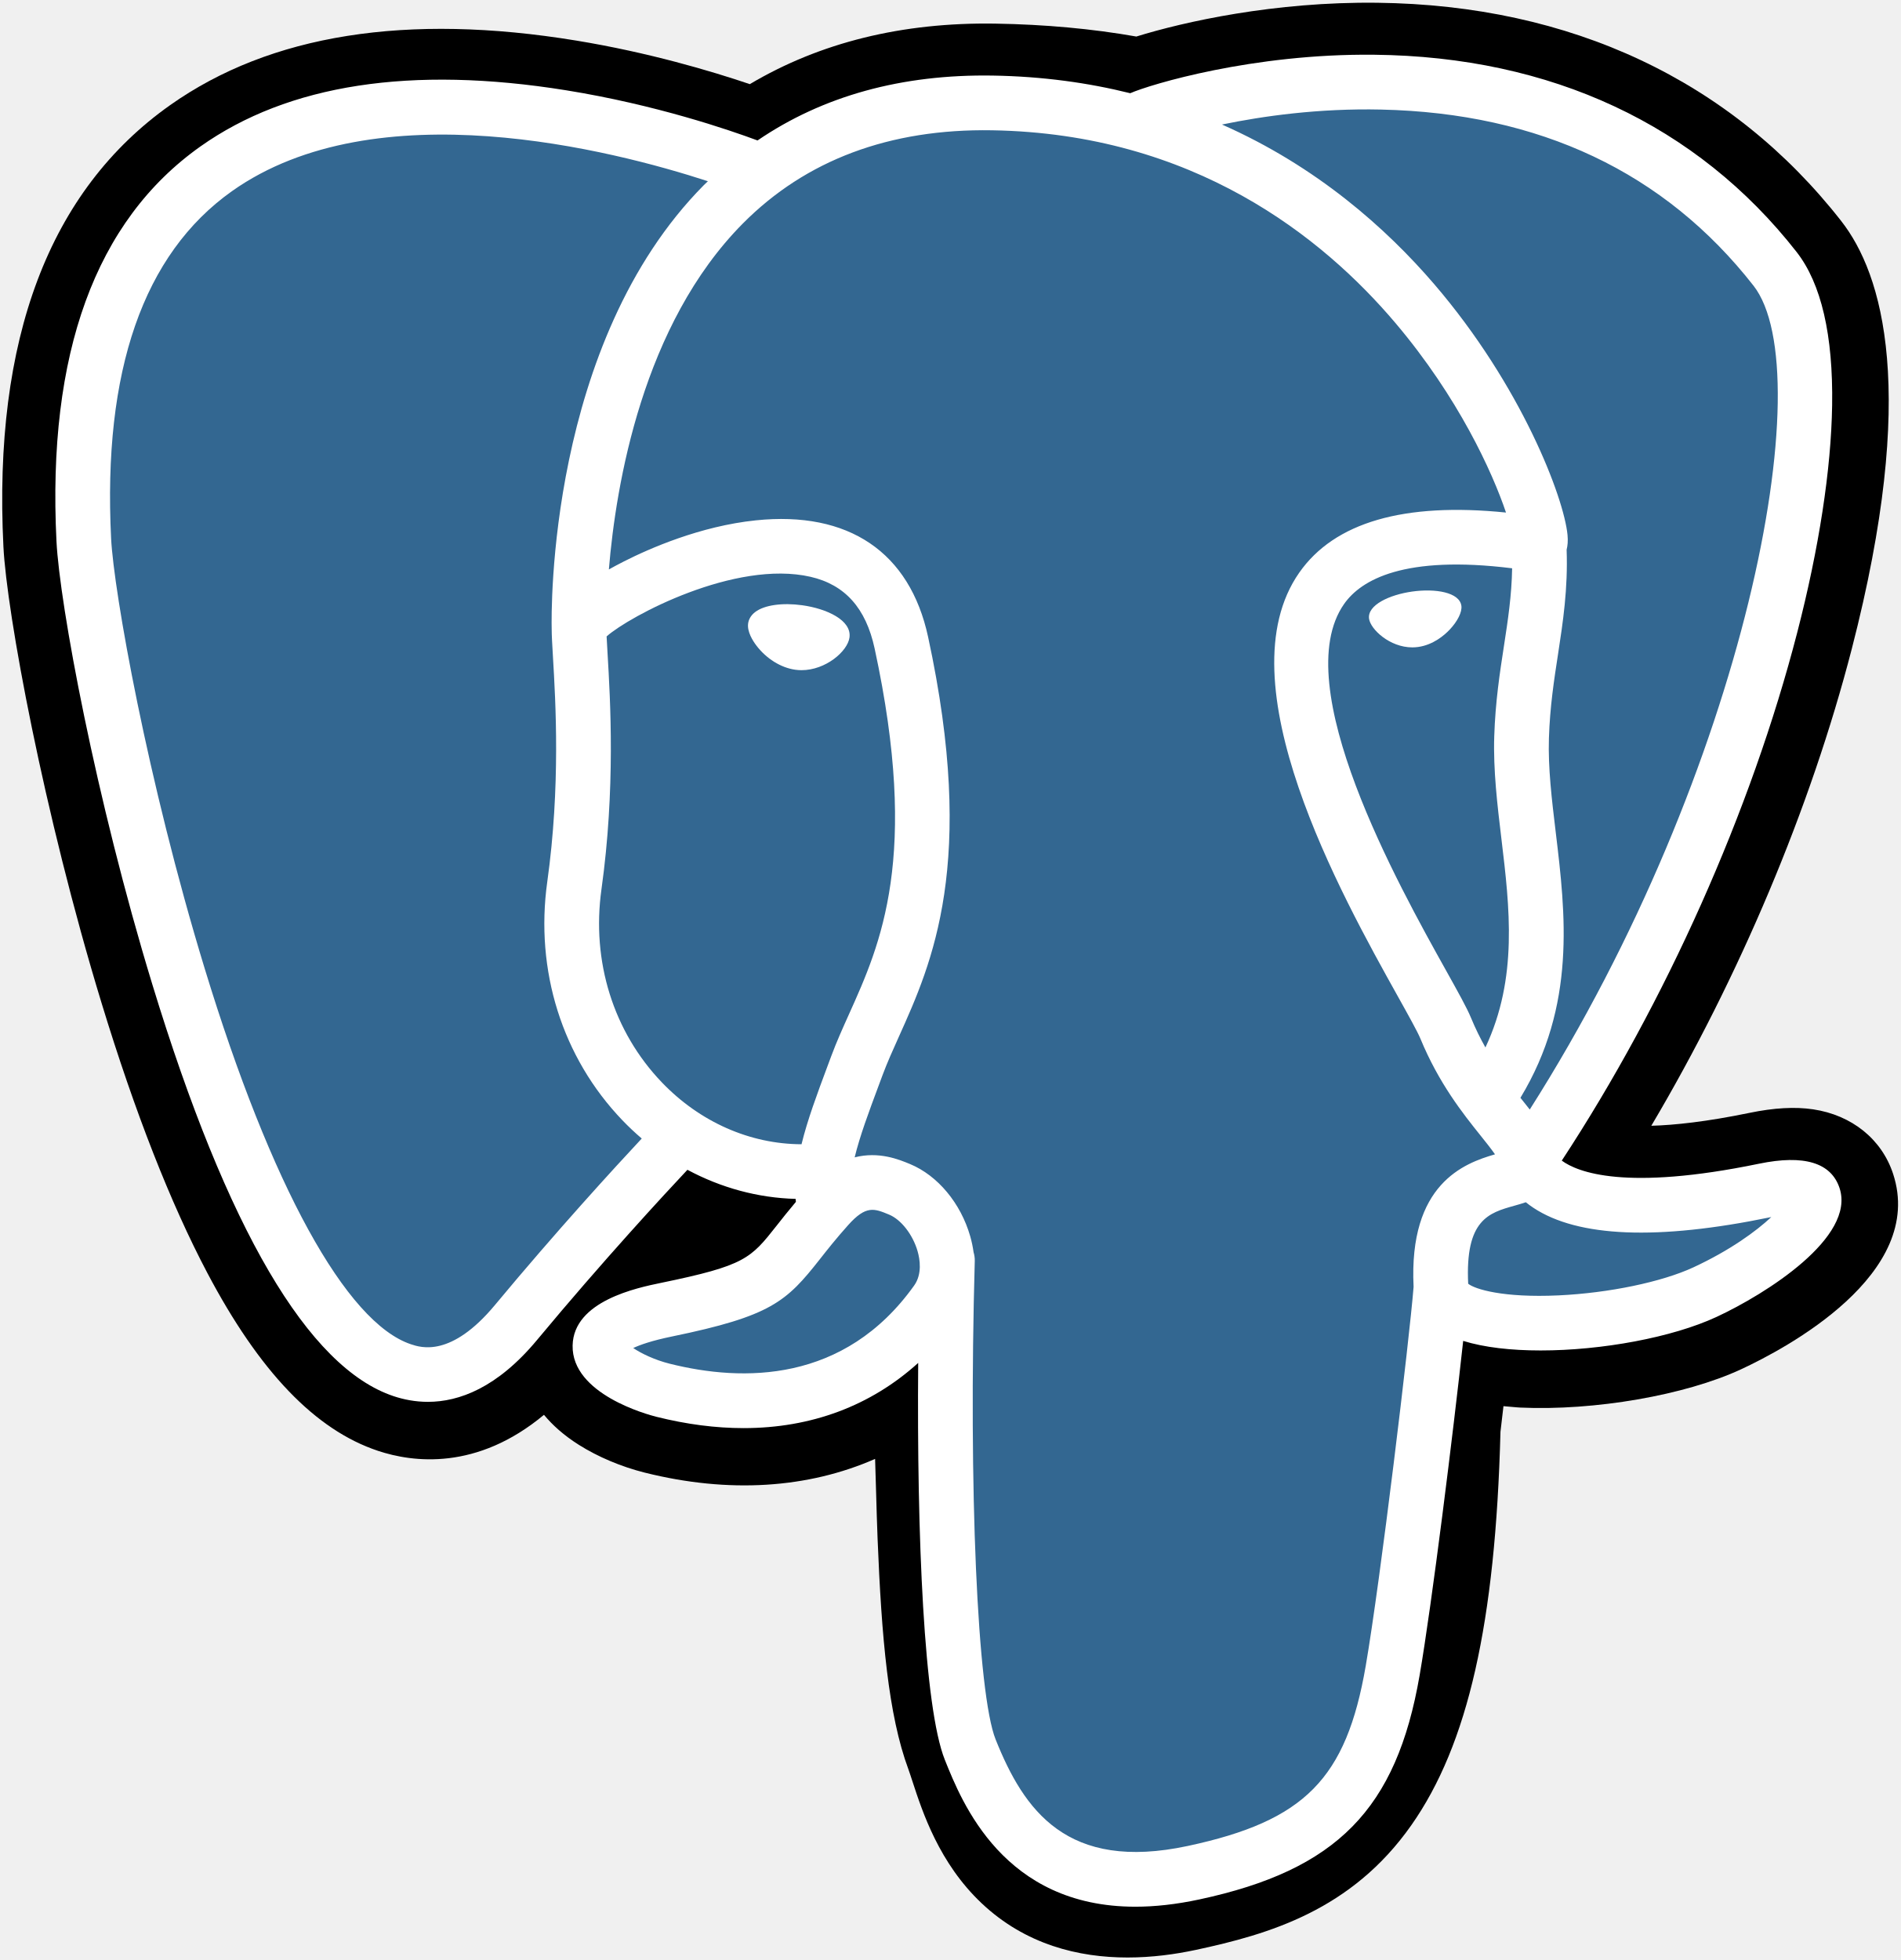
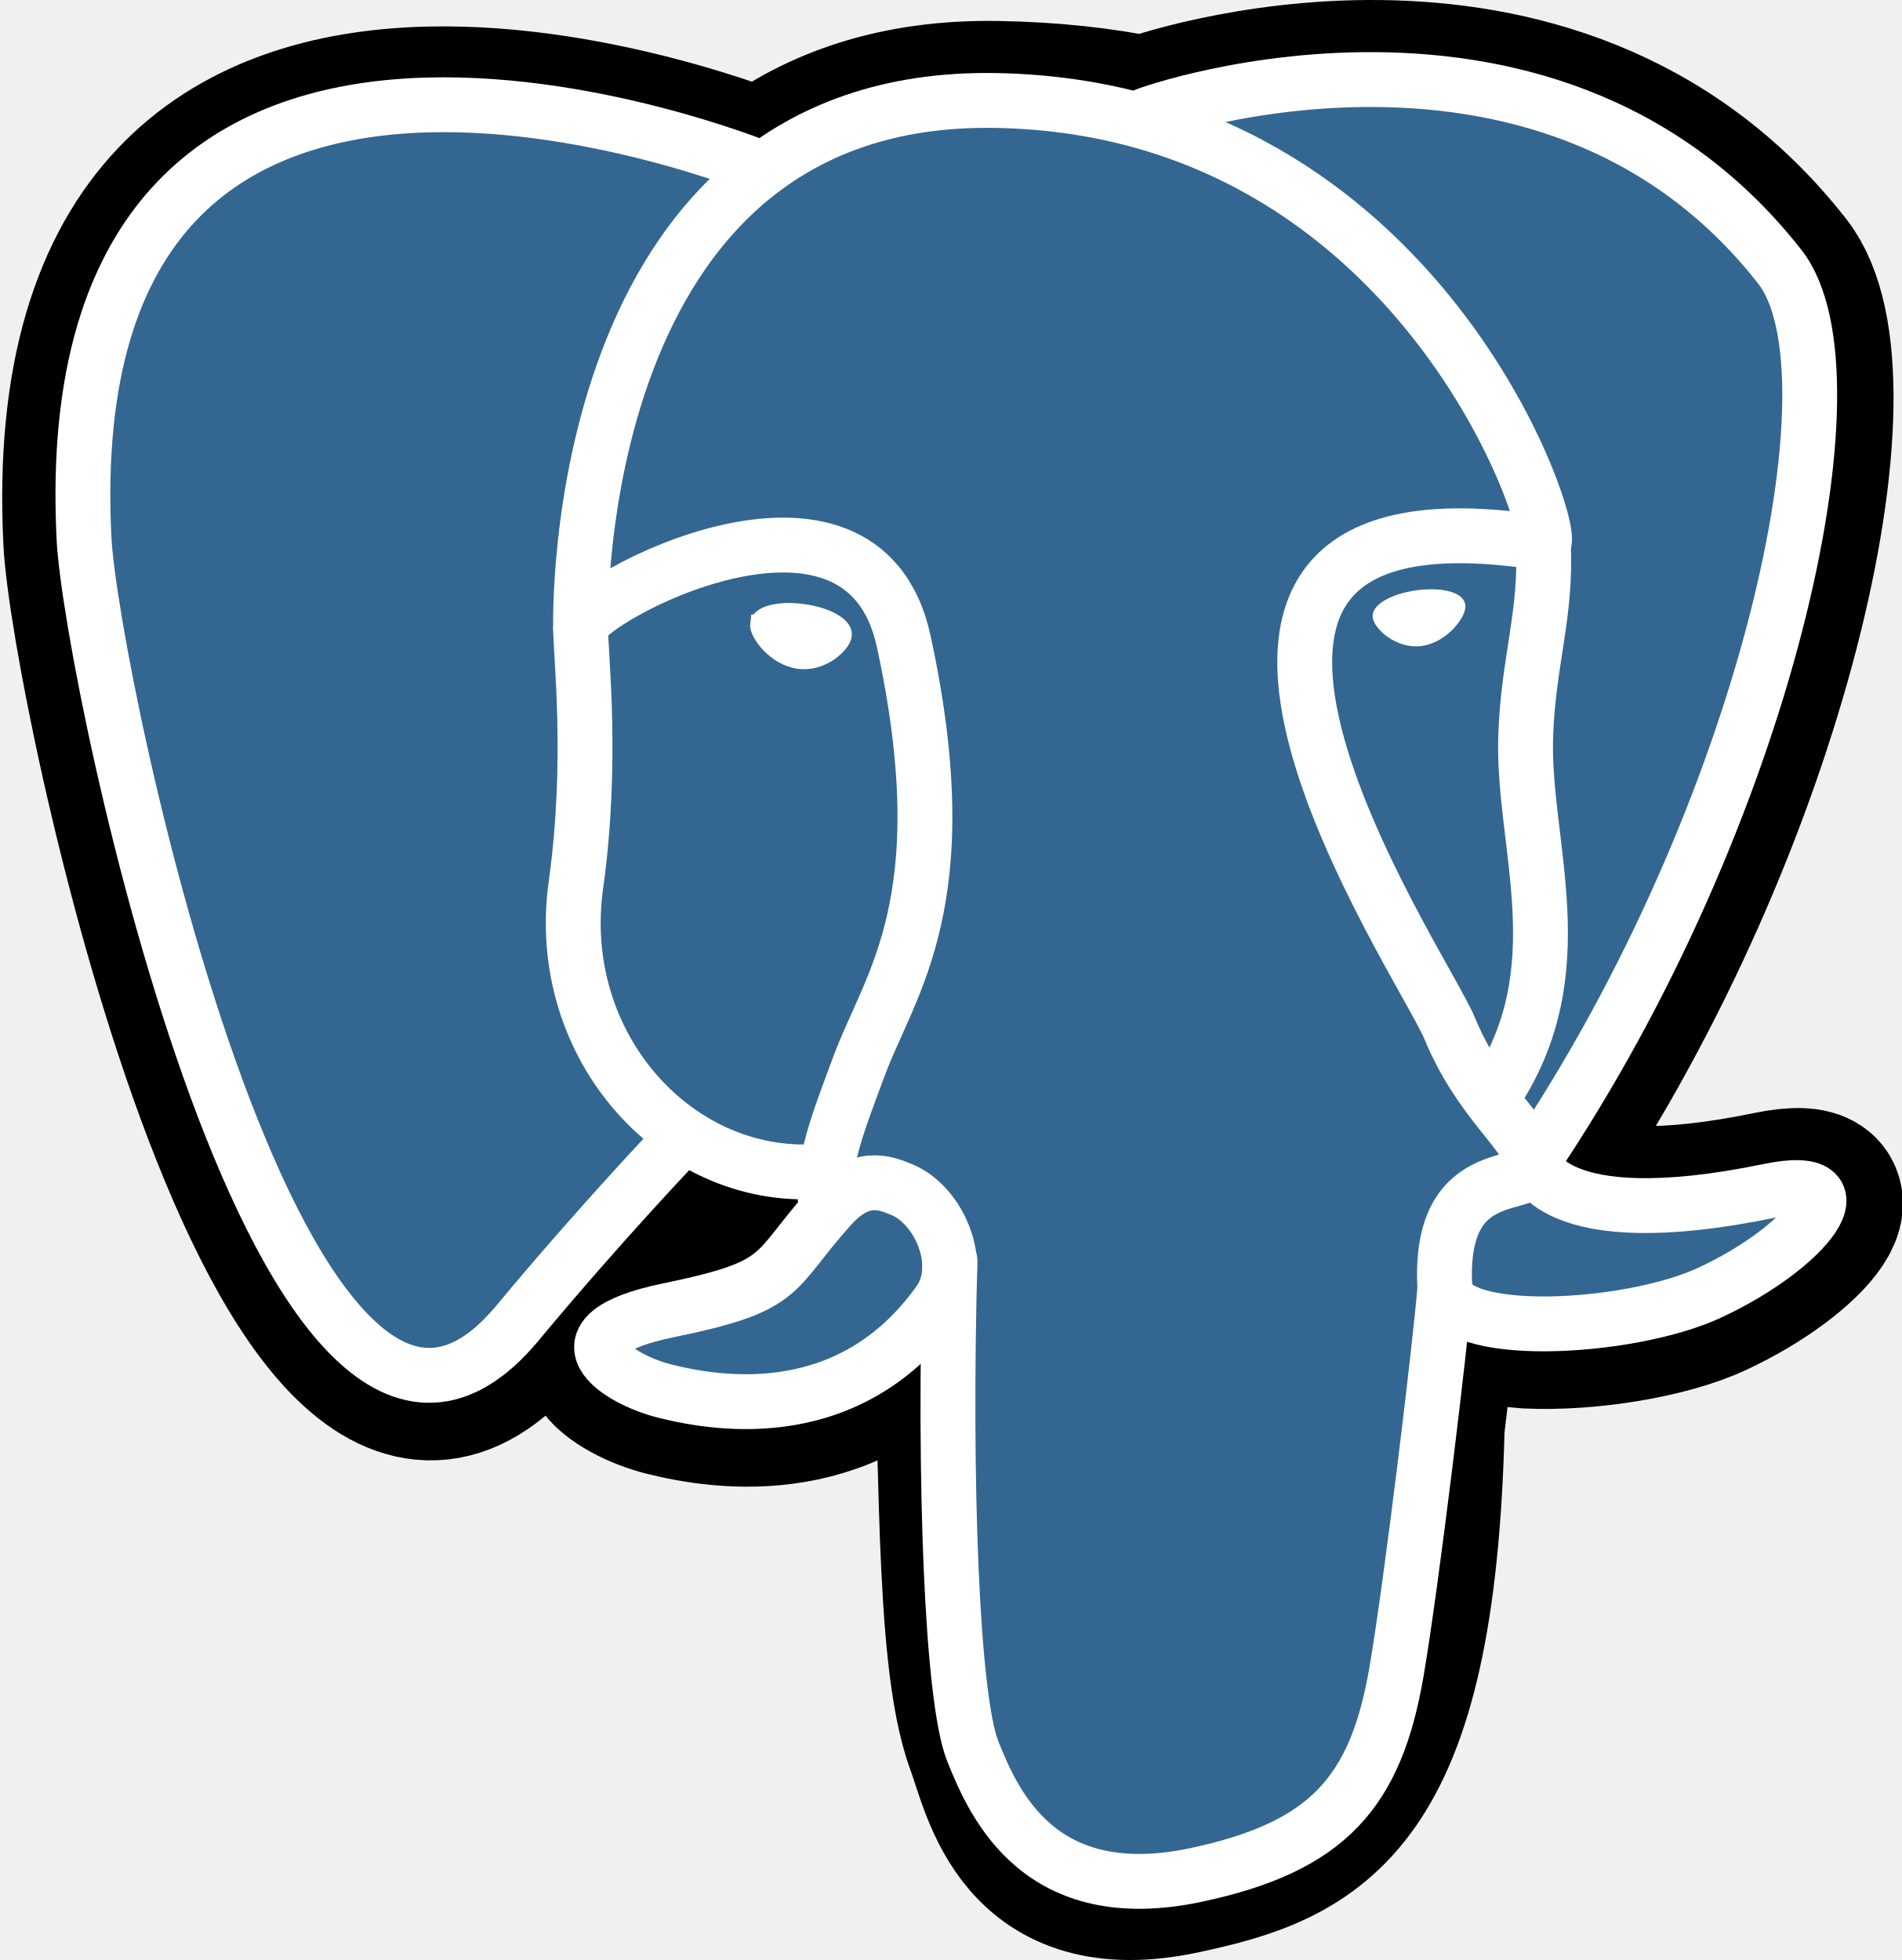
- <svg xmlns="http://www.w3.org/2000/svg" width="256px" height="264px" viewBox="0 0 256 264" version="1.1" preserveAspectRatio="xMidYMid">
-   <g>
-     <path d="M255.008,158.086 C253.473,153.437 249.452,150.199 244.252,149.422 C241.8,149.056 238.992,149.212 235.669,149.897 C229.877,151.092 225.58,151.547 222.444,151.635 C234.281,131.65 243.906,108.86 249.447,87.407 C258.406,52.718 253.619,36.915 248.024,29.767 C233.217,10.848 211.614,0.683 185.552,0.372 C171.649,0.202 159.444,2.947 153.077,4.921 C147.149,3.875 140.775,3.291 134.086,3.183 C121.55,2.983 110.473,5.716 101.008,11.333 C95.767,9.561 87.358,7.063 77.646,5.469 C54.804,1.719 36.394,4.641 22.928,14.154 C6.622,25.672 -0.937,45.684 0.461,73.634 C0.905,82.508 5.869,109.508 13.685,135.114 C18.177,149.832 22.967,162.054 27.922,171.444 C34.949,184.759 42.468,192.6 50.909,195.416 C55.64,196.992 64.236,198.096 73.277,190.567 C74.423,191.954 75.952,193.333 77.981,194.614 C80.558,196.239 83.709,197.567 86.856,198.354 C98.197,201.189 108.82,200.48 117.883,196.506 C117.939,198.118 117.982,199.658 118.018,200.988 C118.079,203.145 118.138,205.26 118.217,207.238 C118.754,220.612 119.664,231.011 122.36,238.287 C122.508,238.688 122.707,239.297 122.917,239.944 C124.262,244.062 126.511,250.956 132.233,256.355 C138.158,261.948 145.325,263.663 151.889,263.663 C155.181,263.663 158.322,263.231 161.077,262.641 C170.897,260.536 182.05,257.33 190.118,245.842 C197.746,234.982 201.454,218.625 202.125,192.851 C202.212,192.123 202.292,191.427 202.369,190.764 C202.422,190.316 202.475,189.859 202.529,189.402 L204.326,189.56 L204.789,189.591 C214.791,190.047 227.021,187.926 234.532,184.437 C240.467,181.683 259.486,171.642 255.008,158.086" fill="#000000" />
-     <path d="M237.906,160.722 C208.166,166.857 206.121,156.788 206.121,156.788 C237.522,110.195 250.648,51.052 239.32,36.577 C208.417,-2.908 154.922,15.766 154.029,16.25 L153.742,16.302 C147.866,15.082 141.291,14.356 133.9,14.235 C120.444,14.014 110.236,17.763 102.49,23.637 C102.49,23.637 7.06,-15.677 11.499,73.081 C12.443,91.963 38.563,215.954 69.717,178.503 C81.104,164.808 92.106,153.229 92.106,153.229 C97.571,156.859 104.113,158.711 110.971,158.046 L111.504,157.594 C111.338,159.294 111.414,160.957 111.717,162.926 C103.691,171.893 106.05,173.467 90.006,176.77 C73.771,180.116 83.308,186.072 89.535,187.629 C97.084,189.517 114.548,192.191 126.348,175.672 L125.878,177.557 C129.022,180.076 131.23,193.94 130.86,206.509 C130.49,219.077 130.243,227.706 132.721,234.446 C135.199,241.186 137.668,256.351 158.76,251.832 C176.383,248.055 185.516,238.268 186.787,221.943 C187.688,210.336 189.729,212.052 189.857,201.675 L191.494,196.763 C193.381,181.03 191.794,175.954 202.651,178.315 L205.29,178.547 C213.282,178.91 223.741,177.261 229.88,174.408 C243.098,168.274 250.938,158.031 237.904,160.722 L237.906,160.722" fill="#336791" />
-     <path d="M108.076,81.525 C105.397,81.152 102.969,81.497 101.741,82.427 C101.05,82.95 100.837,83.556 100.779,83.973 C100.625,85.078 101.4,86.3 101.875,86.93 C103.221,88.714 105.187,89.94 107.133,90.21 C107.415,90.249 107.696,90.268 107.975,90.268 C111.22,90.268 114.171,87.741 114.431,85.876 C114.756,83.54 111.365,81.983 108.076,81.525" fill="#FFFFFF" />
-     <path d="M196.86,81.599 L196.86,81.599 C196.604,79.768 193.346,79.246 190.254,79.676 C187.166,80.106 184.172,81.5 184.422,83.335 C184.623,84.762 187.199,87.198 190.249,87.198 C190.507,87.198 190.767,87.181 191.029,87.144 C193.065,86.862 194.559,85.569 195.268,84.824 C196.35,83.688 196.975,82.422 196.86,81.599" fill="#FFFFFF" />
-     <path d="M247.802,160.025 C246.668,156.596 243.018,155.493 236.954,156.745 C218.949,160.461 212.501,157.887 210.384,156.328 C224.379,135.007 235.892,109.236 242.103,85.191 C245.045,73.801 246.67,63.223 246.803,54.602 C246.95,45.138 245.338,38.184 242.014,33.936 C228.612,16.811 208.942,7.625 185.132,7.373 C168.763,7.189 154.933,11.378 152.252,12.556 C146.606,11.152 140.451,10.29 133.75,10.18 C121.462,9.981 110.84,12.923 102.046,18.919 C98.226,17.498 88.354,14.109 76.281,12.164 C55.409,8.803 38.823,11.35 26.987,19.735 C12.864,29.741 6.344,47.627 7.607,72.894 C8.032,81.396 12.876,107.548 20.52,132.593 C30.582,165.557 41.519,184.218 53.028,188.057 C54.375,188.506 55.929,188.82 57.641,188.82 C61.839,188.82 66.986,186.928 72.341,180.49 C81.236,169.789 89.541,160.822 92.602,157.564 C97.126,159.992 102.096,161.348 107.179,161.484 C107.188,161.617 107.202,161.75 107.214,161.882 C106.194,163.092 105.357,164.152 104.644,165.057 C101.122,169.528 100.389,170.459 89.052,172.793 C85.827,173.459 77.261,175.224 77.136,181.228 C77,187.788 87.261,190.543 88.43,190.835 C92.504,191.855 96.429,192.358 100.172,192.358 C109.275,192.357 117.286,189.366 123.688,183.577 C123.491,206.963 124.466,230.007 127.274,237.028 C129.573,242.776 135.192,256.823 152.938,256.822 C155.542,256.822 158.408,256.519 161.561,255.843 C180.082,251.872 188.125,243.687 191.236,225.64 C192.901,215.995 195.758,192.964 197.102,180.61 C199.938,181.495 203.589,181.9 207.536,181.899 C215.768,181.899 225.267,180.15 231.224,177.385 C237.916,174.277 249.992,166.651 247.802,160.025 L247.802,160.025 Z M203.696,76.545 C203.635,80.192 203.133,83.503 202.601,86.959 C202.028,90.676 201.436,94.519 201.287,99.184 C201.14,103.724 201.707,108.445 202.255,113.009 C203.363,122.228 204.5,131.721 200.099,141.087 C199.415,139.872 198.754,138.546 198.149,137.078 C197.602,135.752 196.414,133.622 194.77,130.674 C188.37,119.198 173.385,92.324 181.056,81.358 C183.341,78.094 189.14,74.738 203.696,76.545 L203.696,76.545 Z M186.052,14.758 C207.386,15.229 224.261,23.21 236.21,38.478 C245.374,50.189 235.283,103.476 206.07,149.447 C205.781,149.08 205.488,148.71 205.184,148.33 C205.063,148.178 204.939,148.024 204.814,147.868 C212.363,135.401 210.887,123.066 209.573,112.13 C209.033,107.642 208.524,103.403 208.653,99.421 C208.787,95.2 209.345,91.581 209.885,88.081 C210.548,83.768 211.223,79.305 211.037,74.044 C211.176,73.492 211.232,72.84 211.159,72.066 C210.684,67.021 204.924,51.922 193.184,38.255 C186.762,30.781 177.397,22.416 164.61,16.774 C170.11,15.634 177.631,14.571 186.052,14.758 L186.052,14.758 Z M66.674,175.778 C60.774,182.872 56.7,181.512 55.36,181.066 C46.629,178.154 36.5,159.702 27.569,130.442 C19.841,105.124 15.325,79.665 14.967,72.526 C13.839,49.948 19.312,34.213 31.235,25.757 C50.639,11.997 82.541,20.233 95.36,24.41 C95.176,24.592 94.984,24.762 94.802,24.947 C73.766,46.191 74.265,82.488 74.317,84.706 C74.315,85.562 74.387,86.774 74.485,88.441 C74.847,94.546 75.521,105.908 73.721,118.775 C72.049,130.732 75.735,142.435 83.832,150.884 C84.67,151.758 85.545,152.58 86.449,153.352 C82.845,157.212 75.012,165.748 66.674,175.778 L66.674,175.778 Z M89.153,145.785 C82.627,138.975 79.663,129.503 81.02,119.796 C82.92,106.203 82.219,94.365 81.842,88.005 C81.789,87.115 81.743,86.335 81.715,85.72 C84.788,82.995 99.029,75.365 109.184,77.692 C113.819,78.753 116.643,81.909 117.817,87.337 C123.893,115.44 118.621,127.153 114.385,136.566 C113.512,138.505 112.687,140.338 111.983,142.234 L111.437,143.7 C110.055,147.406 108.769,150.852 107.972,154.124 C101.034,154.103 94.285,151.14 89.153,145.785 L89.153,145.785 Z M90.218,183.685 C88.192,183.179 86.37,182.3 85.301,181.571 C86.194,181.15 87.783,180.579 90.539,180.012 C103.876,177.266 105.936,175.328 110.434,169.617 C111.465,168.308 112.634,166.823 114.253,165.015 C114.253,165.014 114.254,165.014 114.255,165.013 C116.666,162.313 117.769,162.771 119.769,163.601 C121.39,164.272 122.969,166.303 123.609,168.539 C123.912,169.595 124.252,171.6 123.139,173.159 C113.743,186.315 100.051,186.146 90.218,183.685 L90.218,183.685 Z M160.017,248.637 C143.701,252.133 137.924,243.808 134.117,234.291 C131.66,228.147 130.452,200.44 131.309,169.844 C131.32,169.437 131.262,169.043 131.15,168.674 C131.052,167.96 130.902,167.238 130.694,166.512 C129.42,162.06 126.315,158.336 122.59,156.792 C121.11,156.179 118.394,155.054 115.13,155.889 C115.826,153.021 117.033,149.782 118.342,146.275 L118.891,144.8 C119.509,143.137 120.285,141.414 121.105,139.59 C125.538,129.742 131.609,116.253 125.02,85.78 C122.552,74.366 114.31,68.792 101.816,70.087 C94.325,70.862 87.473,73.884 84.055,75.617 C83.32,75.989 82.648,76.349 82.02,76.699 C82.974,65.199 86.578,43.707 100.061,30.11 C108.549,21.549 119.854,17.321 133.628,17.549 C160.769,17.993 178.172,31.921 187.994,43.528 C196.458,53.529 201.041,63.604 202.87,69.037 C189.115,67.639 179.76,70.354 175.018,77.134 C164.701,91.882 180.662,120.506 188.333,134.263 C189.74,136.784 190.954,138.963 191.336,139.889 C193.834,145.943 197.068,149.985 199.429,152.935 C200.153,153.839 200.855,154.716 201.389,155.482 C197.223,156.683 189.74,159.458 190.422,173.329 C189.872,180.289 185.961,212.875 183.974,224.388 C181.351,239.598 175.754,245.263 160.017,248.637 L160.017,248.637 Z M228.121,170.701 C223.861,172.678 216.732,174.162 209.96,174.48 C202.479,174.83 198.672,173.642 197.776,172.911 C197.355,164.267 200.573,163.364 203.978,162.408 C204.513,162.257 205.035,162.111 205.539,161.935 C205.852,162.19 206.195,162.443 206.571,162.691 C212.583,166.659 223.306,167.087 238.445,163.962 C238.5,163.951 238.556,163.94 238.611,163.929 C236.569,165.838 233.075,168.4 228.121,170.701 L228.121,170.701 Z" fill="#FFFFFF" />
+ <svg xmlns="http://www.w3.org/2000/svg" width="432.071pt" height="445.383pt" viewBox="0 0 432.071 445.383" xml:space="preserve">
+   <g id="orginal" style="fill-rule:nonzero;clip-rule:nonzero;stroke:#000000;stroke-miterlimit:4;">
+ 	</g>
+   <g id="Layer_x0020_3" style="fill-rule:nonzero;clip-rule:nonzero;fill:none;stroke:#FFFFFF;stroke-width:12.465;stroke-linecap:round;stroke-linejoin:round;stroke-miterlimit:4;">
+     <path style="fill:#000000;stroke:#000000;stroke-width:37.395;stroke-linecap:butt;stroke-linejoin:miter;" d="M323.205,324.227c2.833-23.601,1.984-27.062,19.563-23.239l4.463,0.392c13.517,0.615,31.199-2.174,41.587-7c22.362-10.376,35.622-27.7,13.572-23.148c-50.297,10.376-53.755-6.655-53.755-6.655c53.111-78.803,75.313-178.836,56.149-203.322    C352.514-5.534,262.036,26.049,260.522,26.869l-0.482,0.089c-9.938-2.062-21.06-3.294-33.554-3.496c-22.761-0.374-40.032,5.967-53.133,15.904c0,0-161.408-66.498-153.899,83.628c1.597,31.936,45.777,241.655,98.47,178.31    c19.259-23.163,37.871-42.748,37.871-42.748c9.242,6.14,20.307,9.272,31.912,8.147l0.897-0.765c-0.281,2.876-0.157,5.689,0.359,9.019c-13.572,15.167-9.584,17.83-36.723,23.416c-27.457,5.659-11.326,15.734-0.797,18.367c12.768,3.193,42.305,7.716,62.268-20.224    l-0.795,3.188c5.325,4.26,4.965,30.619,5.72,49.452c0.756,18.834,2.017,36.409,5.856,46.771c3.839,10.36,8.369,37.05,44.036,29.406c29.809-6.388,52.6-15.582,54.677-101.107" />
+     <path style="fill:#336791;stroke:none;" d="M402.395,271.23c-50.302,10.376-53.76-6.655-53.76-6.655c53.111-78.808,75.313-178.843,56.153-203.326c-52.27-66.785-142.752-35.2-144.262-34.38l-0.486,0.087c-9.938-2.063-21.06-3.292-33.56-3.496c-22.761-0.373-40.026,5.967-53.127,15.902    c0,0-161.411-66.495-153.904,83.63c1.597,31.938,45.776,241.657,98.471,178.312c19.26-23.163,37.869-42.748,37.869-42.748c9.243,6.14,20.308,9.272,31.908,8.147l0.901-0.765c-0.28,2.876-0.152,5.689,0.361,9.019c-13.575,15.167-9.586,17.83-36.723,23.416    c-27.459,5.659-11.328,15.734-0.796,18.367c12.768,3.193,42.307,7.716,62.266-20.224l-0.796,3.188c5.319,4.26,9.054,27.711,8.428,48.969c-0.626,21.259-1.044,35.854,3.147,47.254c4.191,11.4,8.368,37.05,44.042,29.406c29.809-6.388,45.256-22.942,47.405-50.555    c1.525-19.631,4.976-16.729,5.194-34.28l2.768-8.309c3.192-26.611,0.507-35.196,18.872-31.203l4.463,0.392c13.517,0.615,31.208-2.174,41.591-7c22.358-10.376,35.618-27.7,13.573-23.148z" />
+     <path d="M215.866,286.484c-1.385,49.516,0.348,99.377,5.193,111.495c4.848,12.118,15.223,35.688,50.9,28.045c29.806-6.39,40.651-18.756,45.357-46.051c3.466-20.082,10.148-75.854,11.005-87.281" />
+     <path d="M173.104,38.256c0,0-161.521-66.016-154.012,84.109c1.597,31.938,45.779,241.664,98.473,178.316c19.256-23.166,36.671-41.335,36.671-41.335" />
+     <path d="M260.349,26.207c-5.591,1.753,89.848-34.889,144.087,34.417c19.159,24.484-3.043,124.519-56.153,203.329" />
+     <path style="stroke-linejoin:bevel;" d="M348.282,263.953c0,0,3.461,17.036,53.764,6.653c22.04-4.552,8.776,12.774-13.577,23.155c-18.345,8.514-59.474,10.696-60.146-1.069c-1.729-30.355,21.647-21.133,19.96-28.739c-1.525-6.85-11.979-13.573-18.894-30.338    c-6.037-14.633-82.796-126.849,21.287-110.183c3.813-0.789-27.146-99.002-124.553-100.599c-97.385-1.597-94.19,119.762-94.19,119.762" />
+     <path d="M188.604,274.334c-13.577,15.166-9.584,17.829-36.723,23.417c-27.459,5.66-11.326,15.733-0.797,18.365c12.768,3.195,42.307,7.718,62.266-20.229c6.078-8.509-0.036-22.086-8.385-25.547c-4.034-1.671-9.428-3.765-16.361,3.994z" />
+     <path d="M187.715,274.069c-1.368-8.917,2.93-19.528,7.536-31.942c6.922-18.626,22.893-37.255,10.117-96.339c-9.523-44.029-73.396-9.163-73.436-3.193c-0.039,5.968,2.889,30.26-1.067,58.548c-5.162,36.913,23.488,68.132,56.479,64.938" />
+     <path style="fill:#FFFFFF;stroke-width:4.155;stroke-linecap:butt;stroke-linejoin:miter;" d="M172.517,141.7c-0.288,2.039,3.733,7.48,8.976,8.207c5.234,0.73,9.714-3.522,9.998-5.559c0.284-2.039-3.732-4.285-8.977-5.015c-5.237-0.731-9.719,0.333-9.996,2.367z" />
+     <path style="fill:#FFFFFF;stroke-width:2.078;stroke-linecap:butt;stroke-linejoin:miter;" d="M331.941,137.543c0.284,2.039-3.732,7.48-8.976,8.207c-5.238,0.73-9.718-3.522-10.005-5.559c-0.277-2.039,3.74-4.285,8.979-5.015c5.239-0.73,9.718,0.333,10.002,2.368z" />
+     <path d="M350.676,123.432c0.863,15.994-3.445,26.888-3.988,43.914c-0.804,24.748,11.799,53.074-7.191,81.435" />
+     <path style="stroke-width:3;" d="M0,60.232" />
  </g>
</svg>
